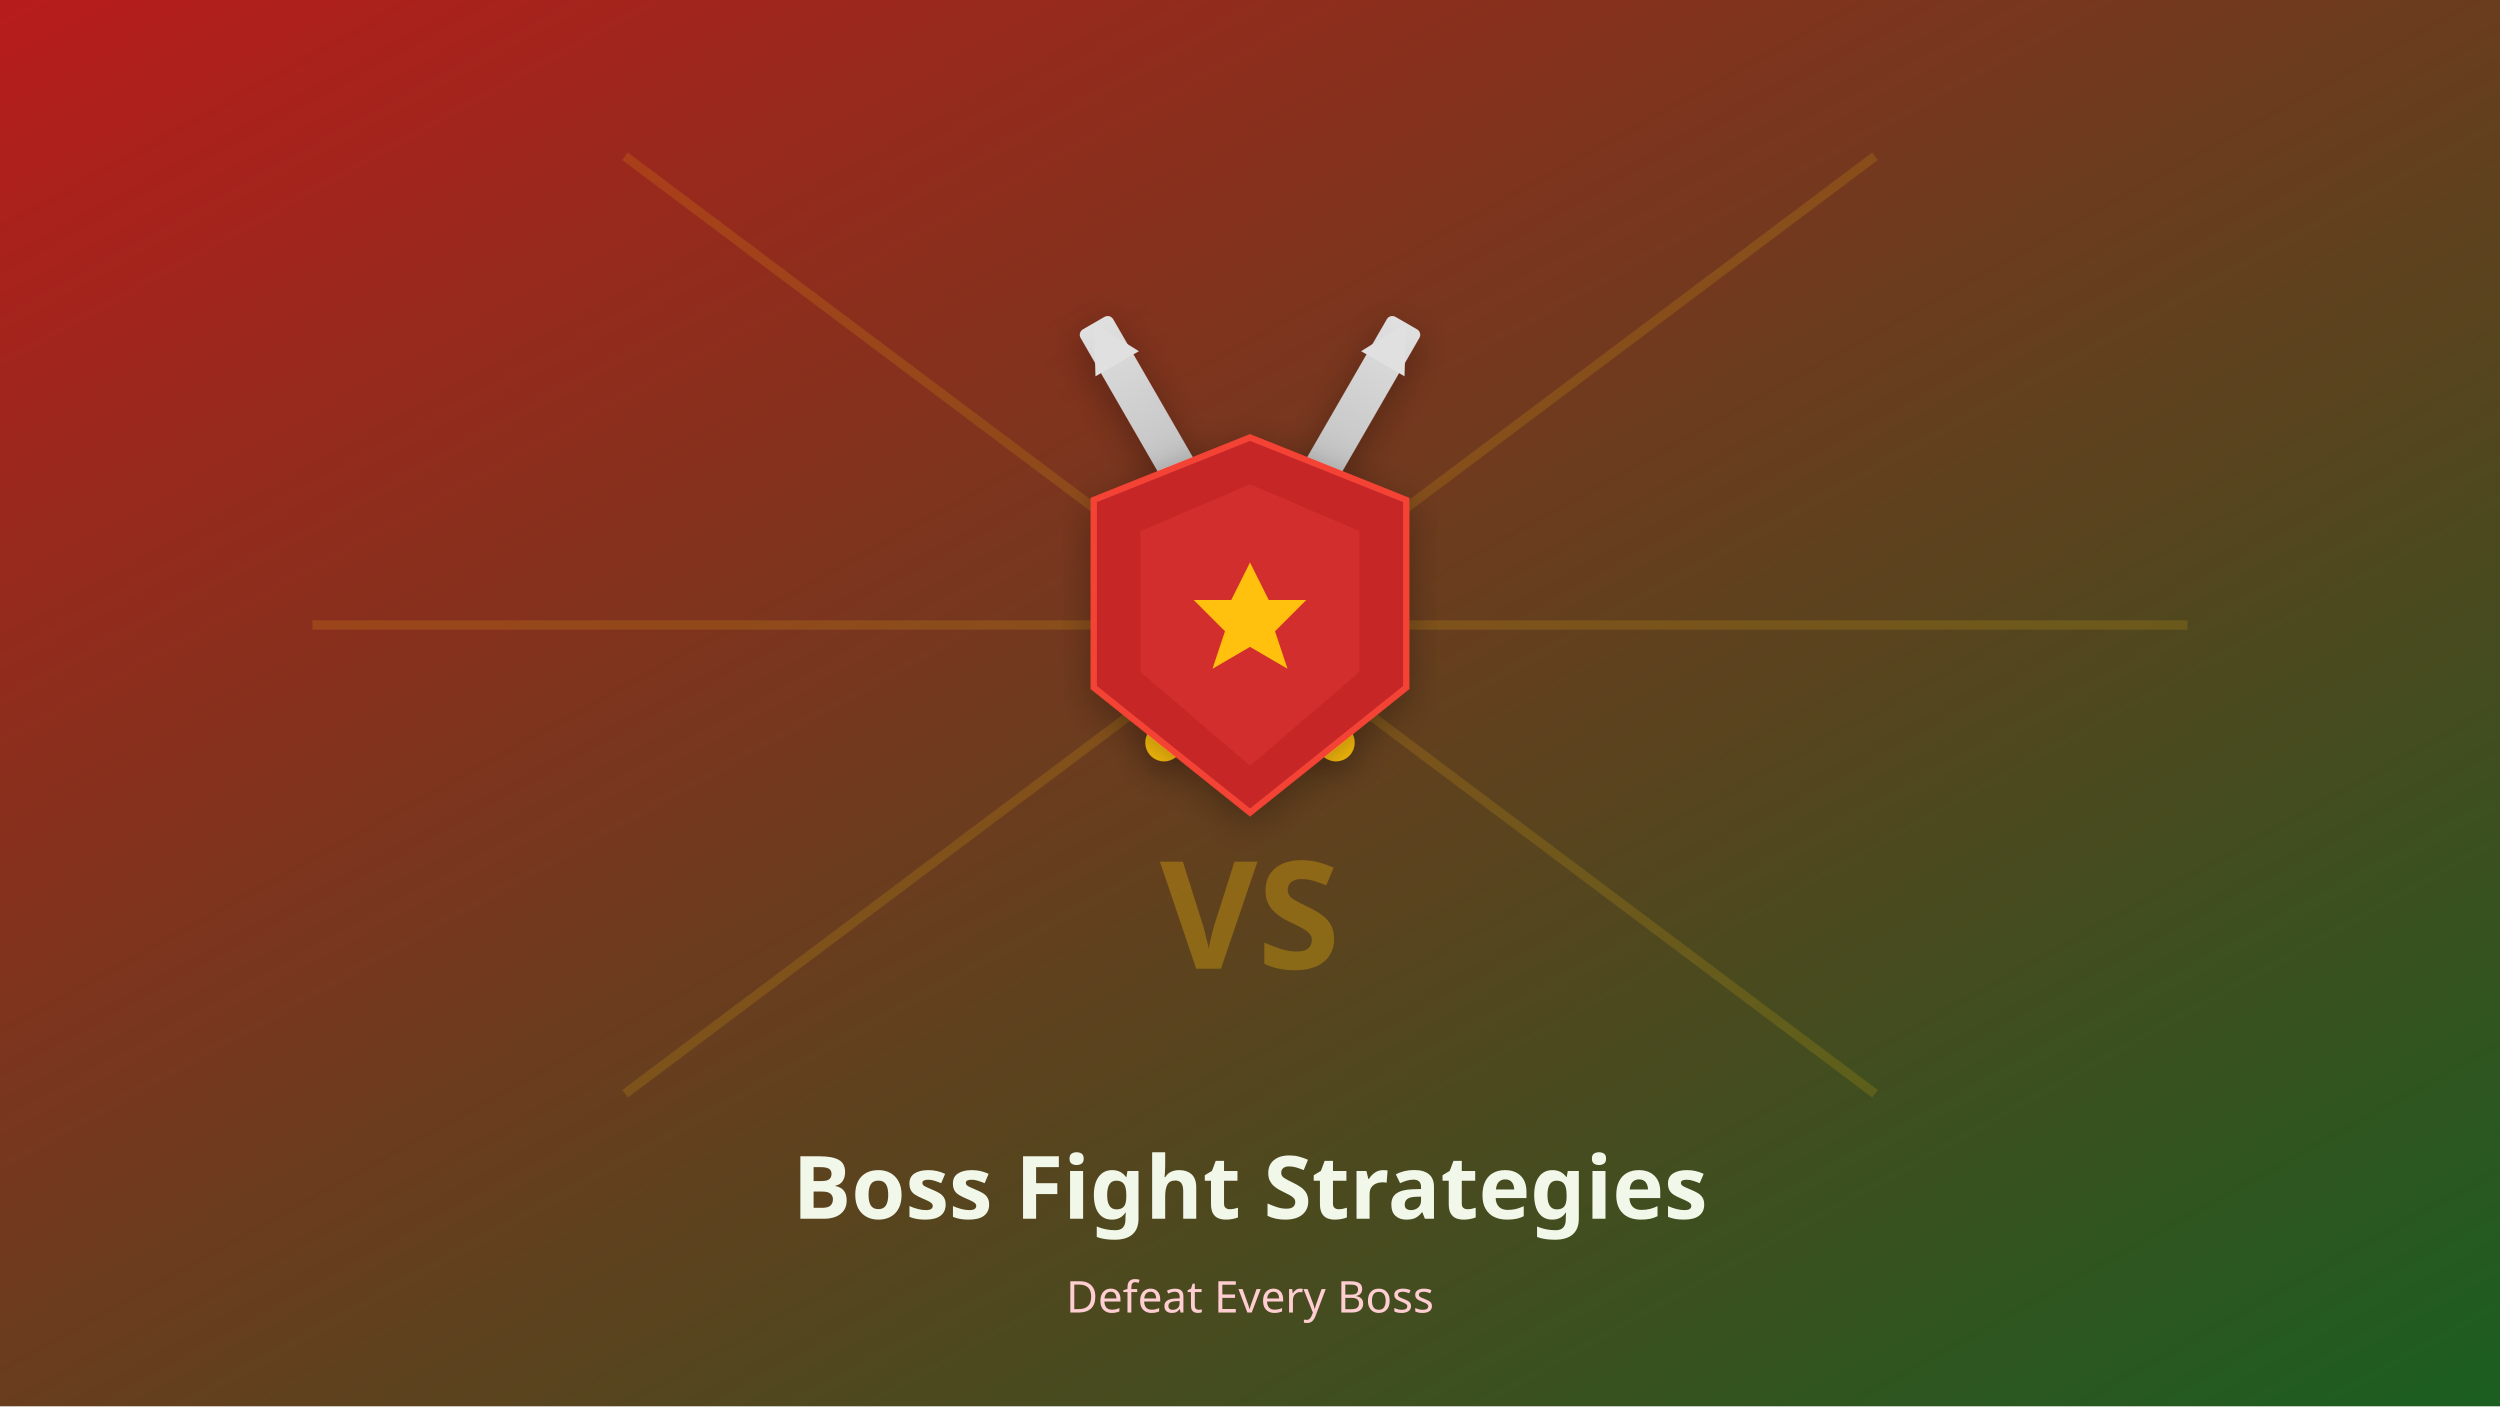
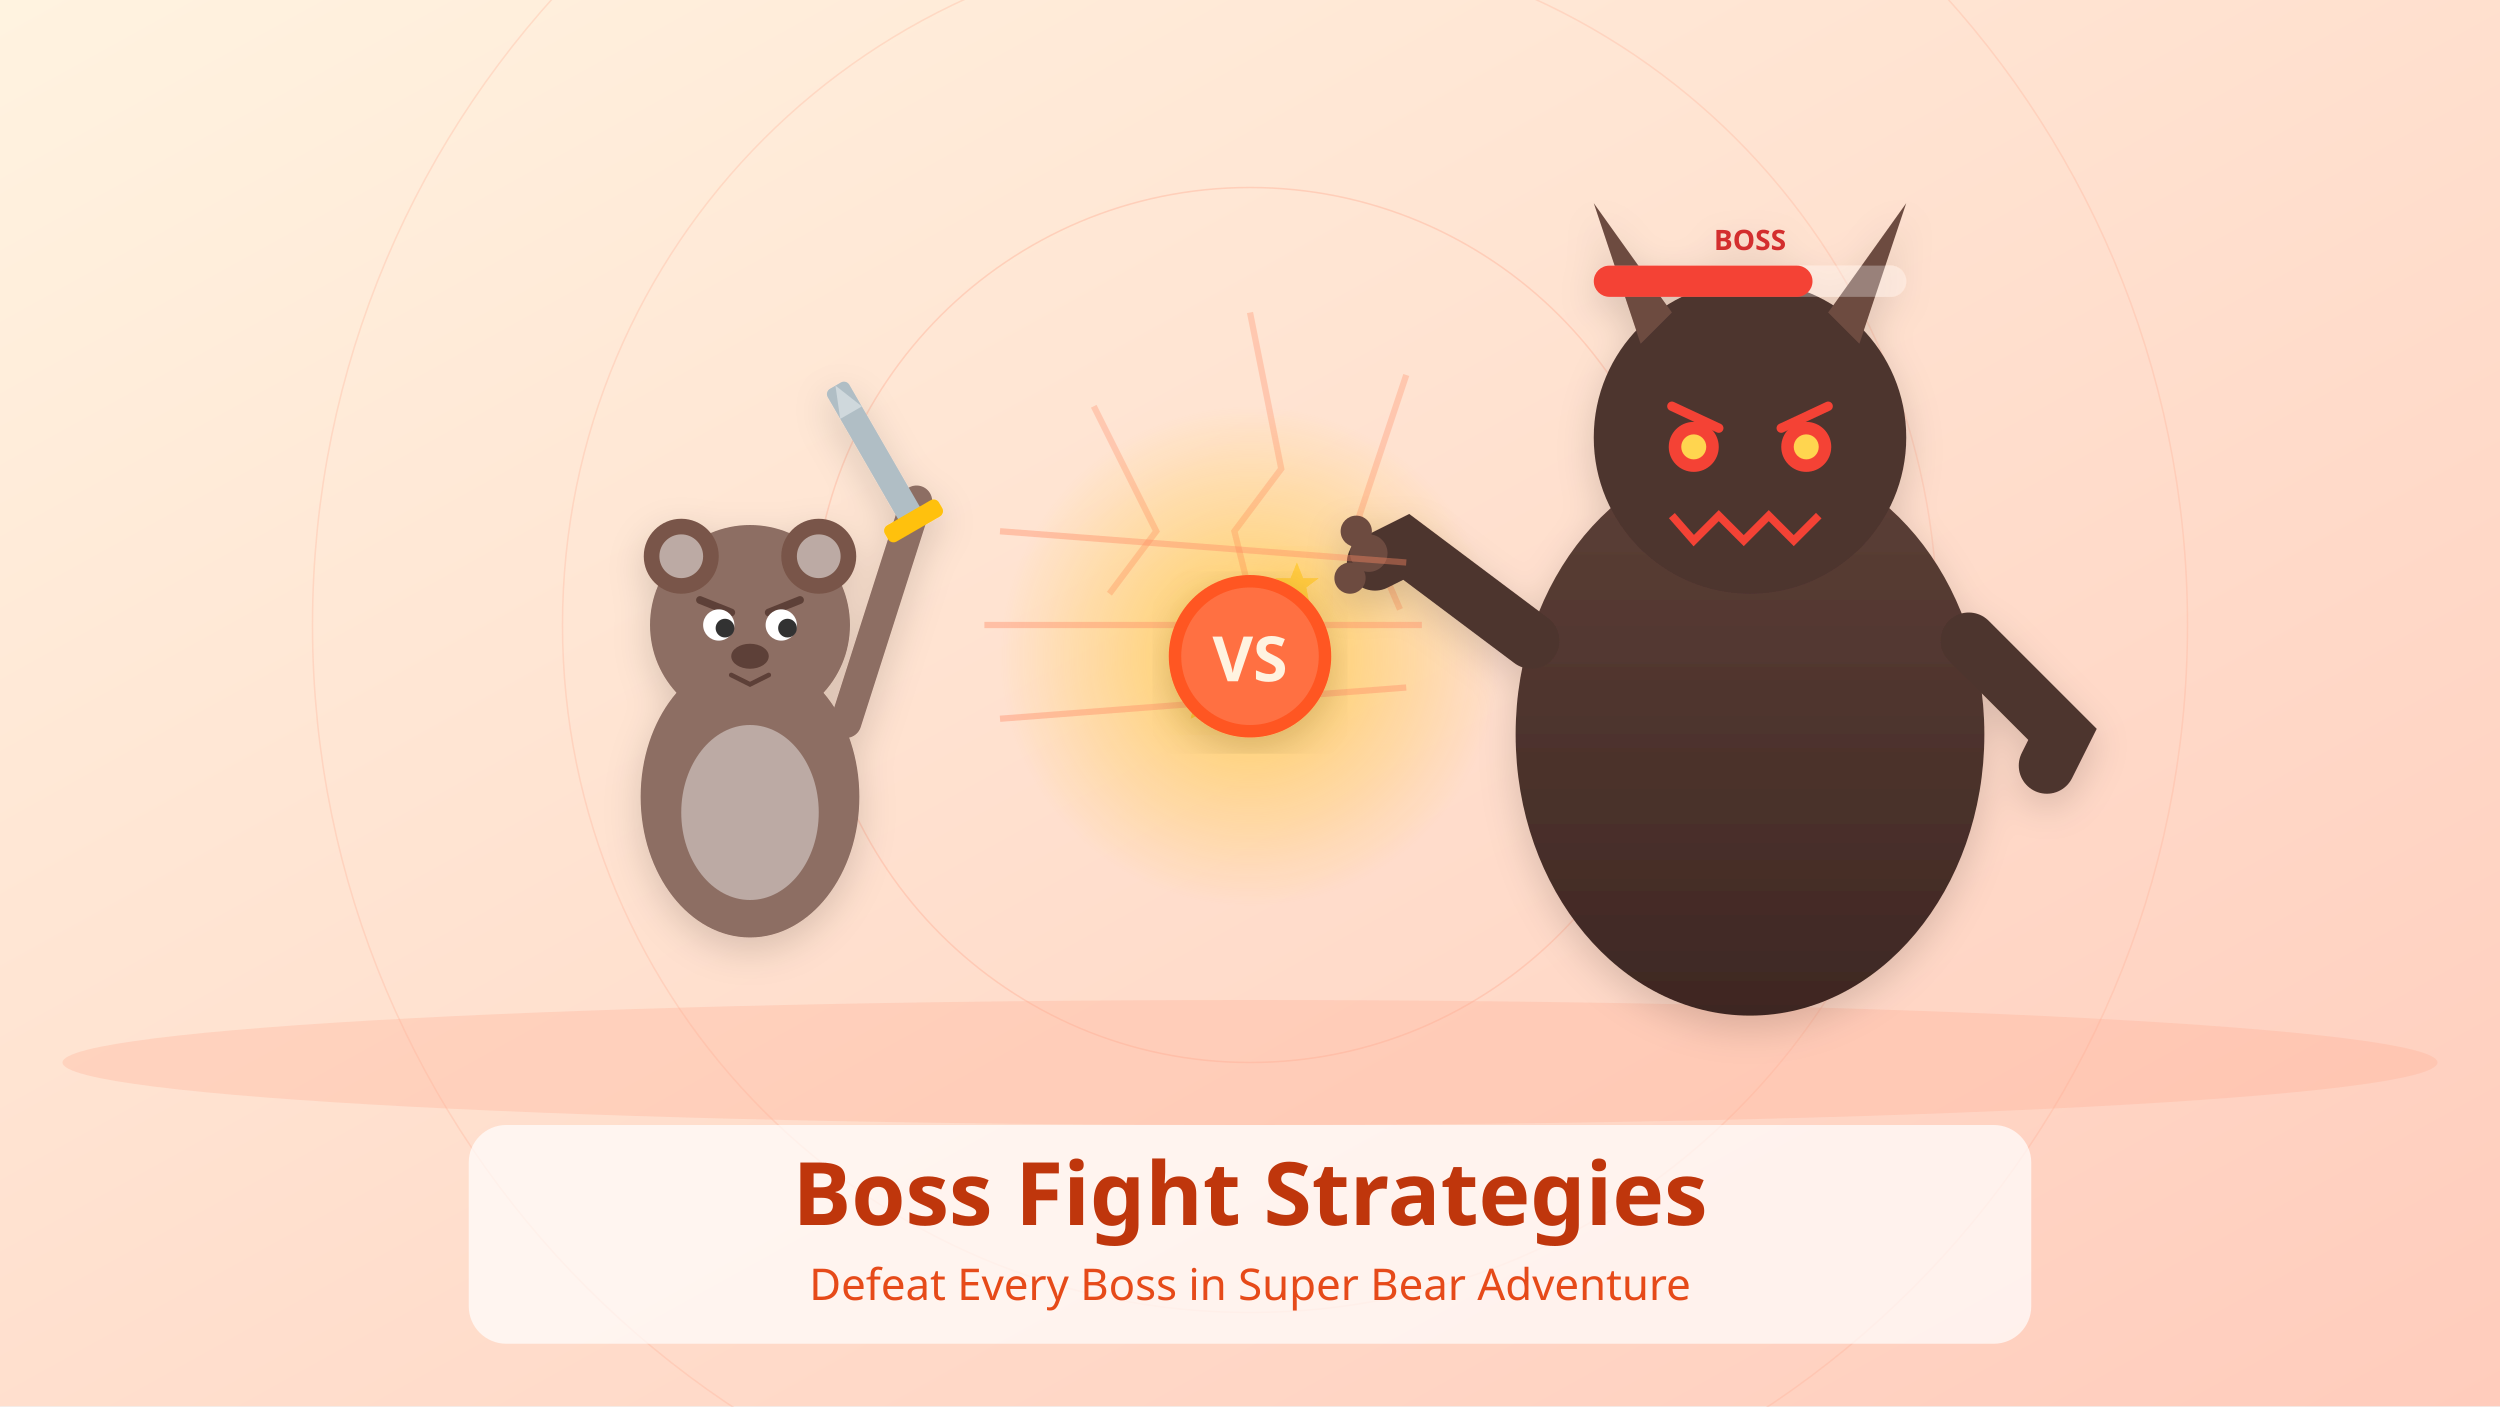
<svg xmlns="http://www.w3.org/2000/svg" viewBox="0 0 800 450" width="800" height="450">
  <defs>
-     <linearGradient id="bg" x1="0" y1="0" x2="1" y2="1">
-       <stop offset="0%" stop-color="#B71C1C" />
-       <stop offset="100%" stop-color="#1B5E20" />
+     <linearGradient id="bg-bf" x1="0" y1="0" x2="1" y2="1">
+       <stop offset="0%" stop-color="#FFF3E0" />
+       <stop offset="100%" stop-color="#FFCCBC" />
    </linearGradient>
-     <filter id="s">
-       <feDropShadow dx="0" dy="3" stdDeviation="6" flood-color="#000" flood-opacity="0.3" />
+     <linearGradient id="fire" x1="0" y1="1" x2="0" y2="0">
+       <stop offset="0%" stop-color="#FF5722" />
+       <stop offset="50%" stop-color="#FF9800" />
+       <stop offset="100%" stop-color="#FFC107" />
+     </linearGradient>
+     <linearGradient id="boss-body" x1="0" y1="0" x2="0" y2="1">
+       <stop offset="0%" stop-color="#5D4037" />
+       <stop offset="100%" stop-color="#3E2723" />
+     </linearGradient>
+     <filter id="glow-bf">
+       <feGaussianBlur stdDeviation="8" result="blur" />
+       <feMerge>
+         <feMergeNode in="blur" />
+         <feMergeNode in="SourceGraphic" />
+       </feMerge>
    </filter>
-     <linearGradient id="sword" x1="0" y1="0" x2="0" y2="1">
-       <stop offset="0%" stop-color="#E0E0E0" />
-       <stop offset="100%" stop-color="#9E9E9E" />
-     </linearGradient>
+     <filter id="s-bf">
+       <feDropShadow dx="0" dy="4" stdDeviation="6" flood-color="#000" flood-opacity="0.15" />
+     </filter>
+     <radialGradient id="impact" cx="50%" cy="50%" r="50%">
+       <stop offset="0%" stop-color="#FFC107" stop-opacity="0.6" />
+       <stop offset="100%" stop-color="#FFC107" stop-opacity="0" />
+     </radialGradient>
  </defs>
-   <rect width="800" height="450" fill="url(#bg)" />
-   <g opacity="0.15">
-     <line x1="400" y1="200" x2="200" y2="50" stroke="#FFC107" stroke-width="3" />
-     <line x1="400" y1="200" x2="600" y2="50" stroke="#FFC107" stroke-width="3" />
-     <line x1="400" y1="200" x2="100" y2="200" stroke="#FFC107" stroke-width="3" />
-     <line x1="400" y1="200" x2="700" y2="200" stroke="#FFC107" stroke-width="3" />
-     <line x1="400" y1="200" x2="200" y2="350" stroke="#FFC107" stroke-width="3" />
-     <line x1="400" y1="200" x2="600" y2="350" stroke="#FFC107" stroke-width="3" />
+   <rect width="800" height="450" fill="url(#bg-bf)" />
+   <circle cx="400" cy="200" r="300" fill="none" stroke="#FFAB91" stroke-width="0.5" opacity="0.3" />
+   <circle cx="400" cy="200" r="220" fill="none" stroke="#FFAB91" stroke-width="0.5" opacity="0.3" />
+   <circle cx="400" cy="200" r="140" fill="none" stroke="#FFAB91" stroke-width="0.5" opacity="0.4" />
+   <ellipse cx="400" cy="340" rx="380" ry="20" fill="#FFAB91" opacity="0.3" />
+   <circle cx="400" cy="210" r="80" fill="url(#impact)" />
+   <g opacity="0.2" stroke="#FF5722" stroke-width="2" fill="none">
+     <polyline points="400,100 410,150 395,170 405,210" />
+     <polyline points="350,130 370,170 355,190" />
+     <polyline points="450,120 435,165 448,195" />
  </g>
-   <g transform="translate(400, 190)" filter="url(#s)">
-     <g transform="rotate(-30)">
-       <rect x="-6" y="-100" width="12" height="120" fill="url(#sword)" rx="2" />
-       <rect x="-20" y="15" width="40" height="10" rx="3" fill="#FFC107" />
-       <rect x="-4" y="25" width="8" height="30" rx="2" fill="#795548" />
-       <circle cx="0" cy="55" r="6" fill="#FFC107" />
-       <polygon points="0,-100 -8,-85 8,-85" fill="#E0E0E0" />
+   <g transform="translate(560, 195)" filter="url(#s-bf)">
+     <ellipse cx="0" cy="40" rx="75" ry="90" fill="url(#boss-body)" />
+     <circle cx="0" cy="-55" r="50" fill="#4E342E" />
+     <path d="M-35,-85 L-50,-130 L-25,-95" fill="#6D4C41" />
+     <path d="M35,-85 L50,-130 L25,-95" fill="#6D4C41" />
+     <g>
+       <path d="M-25,-65 L-10,-58" stroke="#F44336" stroke-width="3" stroke-linecap="round" />
+       <path d="M25,-65 L10,-58" stroke="#F44336" stroke-width="3" stroke-linecap="round" />
+       <circle cx="-18" cy="-52" r="8" fill="#F44336" />
+       <circle cx="18" cy="-52" r="8" fill="#F44336" />
+       <circle cx="-18" cy="-52" r="4" fill="#FFD54F" />
+       <circle cx="18" cy="-52" r="4" fill="#FFD54F" />
    </g>
-     <g transform="rotate(30)">
-       <rect x="-6" y="-100" width="12" height="120" fill="url(#sword)" rx="2" />
-       <rect x="-20" y="15" width="40" height="10" rx="3" fill="#FFC107" />
-       <rect x="-4" y="25" width="8" height="30" rx="2" fill="#795548" />
-       <circle cx="0" cy="55" r="6" fill="#FFC107" />
-       <polygon points="0,-100 -8,-85 8,-85" fill="#E0E0E0" />
+     <path d="M-25,-30 L-18,-22 L-10,-30 L-2,-22 L6,-30 L14,-22 L22,-30" fill="none" stroke="#F44336" stroke-width="2.5" />
+     <path d="M-70,10 L-110,-20 L-120,-15" stroke="#4E342E" stroke-width="18" stroke-linecap="round" fill="none" />
+     <path d="M70,10 L100,40 L95,50" stroke="#4E342E" stroke-width="18" stroke-linecap="round" fill="none" />
+     <g fill="#6D4C41">
+       <circle cx="-122" cy="-18" r="6" />
+       <circle cx="-128" cy="-10" r="5" />
+       <circle cx="-126" cy="-25" r="5" />
+     </g>
+     <rect x="-50" y="-110" width="100" height="10" rx="5" fill="#fff" opacity="0.3" />
+     <rect x="-50" y="-110" width="70" height="10" rx="5" fill="#F44336" />
+     <text x="0" y="-115" text-anchor="middle" font-family="sans-serif" font-weight="700" font-size="9" fill="#D32F2F">BOSS</text>
+   </g>
+   <g transform="translate(240, 220)" filter="url(#s-bf)">
+     <ellipse cx="0" cy="35" rx="35" ry="45" fill="#8D6E63" />
+     <ellipse cx="0" cy="40" rx="22" ry="28" fill="#BCAAA4" />
+     <circle cx="0" cy="-20" r="32" fill="#8D6E63" />
+     <circle cx="-22" cy="-42" r="12" fill="#795548" />
+     <circle cx="22" cy="-42" r="12" fill="#795548" />
+     <circle cx="-22" cy="-42" r="7" fill="#BCAAA4" />
+     <circle cx="22" cy="-42" r="7" fill="#BCAAA4" />
+     <path d="M-16,-28 L-6,-24" stroke="#5D4037" stroke-width="2.5" stroke-linecap="round" />
+     <path d="M16,-28 L6,-24" stroke="#5D4037" stroke-width="2.5" stroke-linecap="round" />
+     <circle cx="-10" cy="-20" r="5" fill="white" />
+     <circle cx="10" cy="-20" r="5" fill="white" />
+     <circle cx="-8" cy="-19" r="3" fill="#333" />
+     <circle cx="12" cy="-19" r="3" fill="#333" />
+     <ellipse cx="0" cy="-10" rx="6" ry="4" fill="#5D4037" />
+     <path d="M-6,-4 L0,-1 L6,-4" fill="none" stroke="#5D4037" stroke-width="1.5" stroke-linecap="round" />
+     <g transform="rotate(-30, 30, 0)">
+       <line x1="25" y1="10" x2="80" y2="-40" stroke="#8D6E63" stroke-width="10" stroke-linecap="round" />
+       <rect x="72" y="-85" width="8" height="50" rx="2" fill="#B0BEC5" />
+       <rect x="66" y="-38" width="20" height="6" rx="2" fill="#FFC107" />
+       <polygon points="76,-85 72,-75 80,-75" fill="#CFD8DC" />
    </g>
  </g>
-   <g transform="translate(400, 200)" filter="url(#s)">
-     <path d="M0,-60 L50,-40 L50,20 L0,60 L-50,20 L-50,-40Z" fill="#C62828" stroke="#F44336" stroke-width="2" />
-     <path d="M0,-45 L35,-30 L35,15 L0,45 L-35,15 L-35,-30Z" fill="#D32F2F" />
-     <polygon points="0,-20 6,-8 18,-8 8,2 12,14 0,7 -12,14 -8,2 -18,-8 -6,-8" fill="#FFC107" />
+   <g stroke="#FF8A65" stroke-width="2" opacity="0.4">
+     <line x1="320" y1="170" x2="450" y2="180" />
+     <line x1="315" y1="200" x2="455" y2="200" />
+     <line x1="320" y1="230" x2="450" y2="220" />
  </g>
-   <text x="400" y="310" text-anchor="middle" font-family="sans-serif" font-weight="900" font-size="48" fill="#FFC107" opacity="0.3">VS</text>
-   <text x="400" y="390" text-anchor="middle" font-family="sans-serif" font-weight="800" font-size="28" fill="#F1F8E9">Boss Fight Strategies</text>
-   <text x="400" y="420" text-anchor="middle" font-family="sans-serif" font-weight="400" font-size="14" fill="#FFCDD2">Defeat Every Boss</text>
+   <g fill="#FFC107" filter="url(#glow-bf)">
+     <polygon points="390,195 393,202 400,202 394,207 396,214 390,209 384,214 386,207 380,202 387,202" opacity="0.8" />
+     <polygon points="415,180 417,185 422,185 418,188 419,193 415,190 411,193 412,188 408,185 413,185" opacity="0.6" />
+     <polygon points="385,220 387,224 391,224 388,226 389,230 385,228 381,230 382,226 379,224 383,224" opacity="0.6" />
+   </g>
+   <g transform="translate(400, 210)" filter="url(#s-bf)">
+     <circle cx="0" cy="0" r="26" fill="#FF5722" />
+     <circle cx="0" cy="0" r="22" fill="#FF7043" />
+     <text x="0" y="8" text-anchor="middle" font-family="sans-serif" font-weight="900" font-size="20" fill="#FFF3E0">VS</text>
+   </g>
+   <rect x="150" y="360" width="500" height="70" rx="12" fill="white" opacity="0.7" />
+   <text x="400" y="392" text-anchor="middle" font-family="sans-serif" font-weight="800" font-size="28" fill="#BF360C">Boss Fight Strategies</text>
+   <text x="400" y="416" text-anchor="middle" font-family="sans-serif" font-weight="400" font-size="14" fill="#E64A19">Defeat Every Boss in Super Bear Adventure</text>
</svg>
